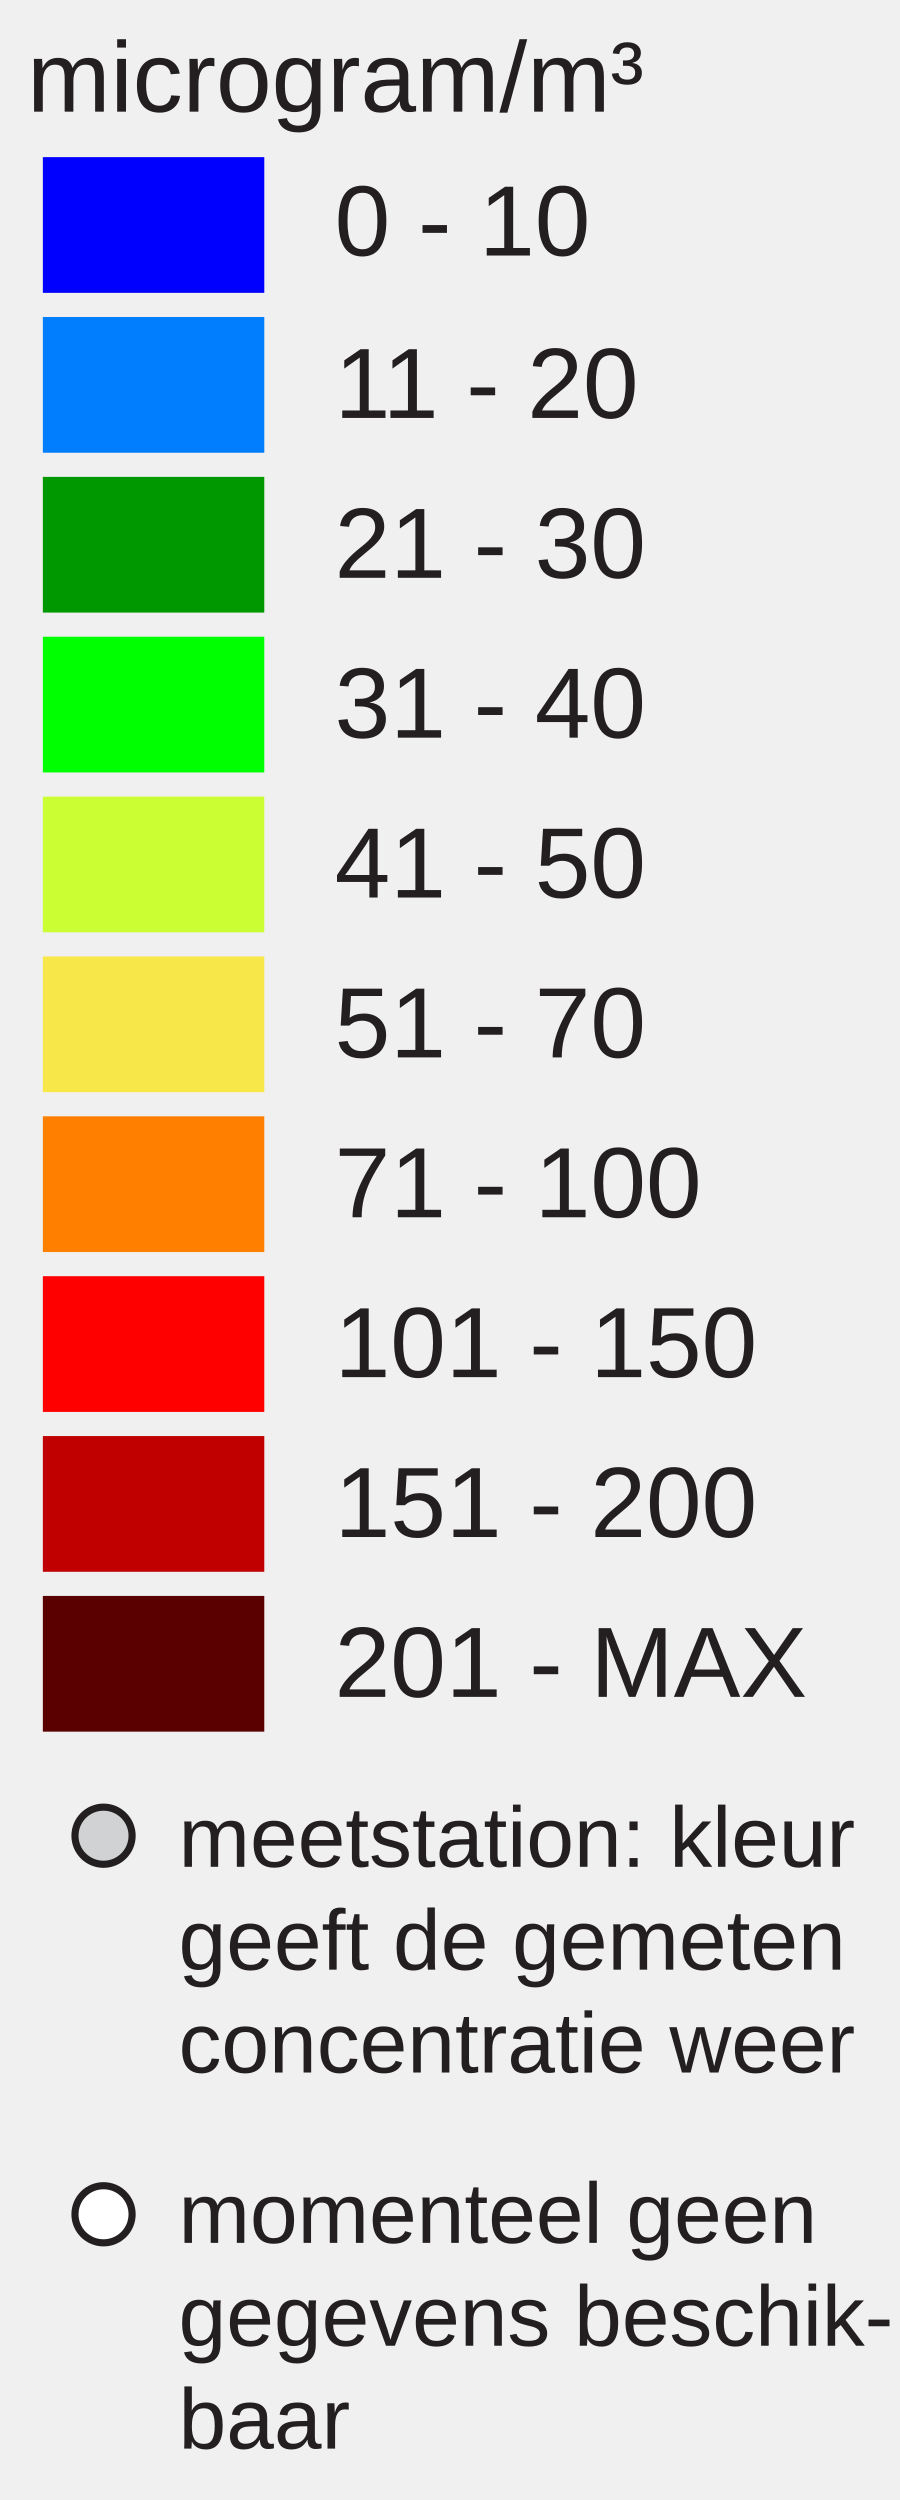
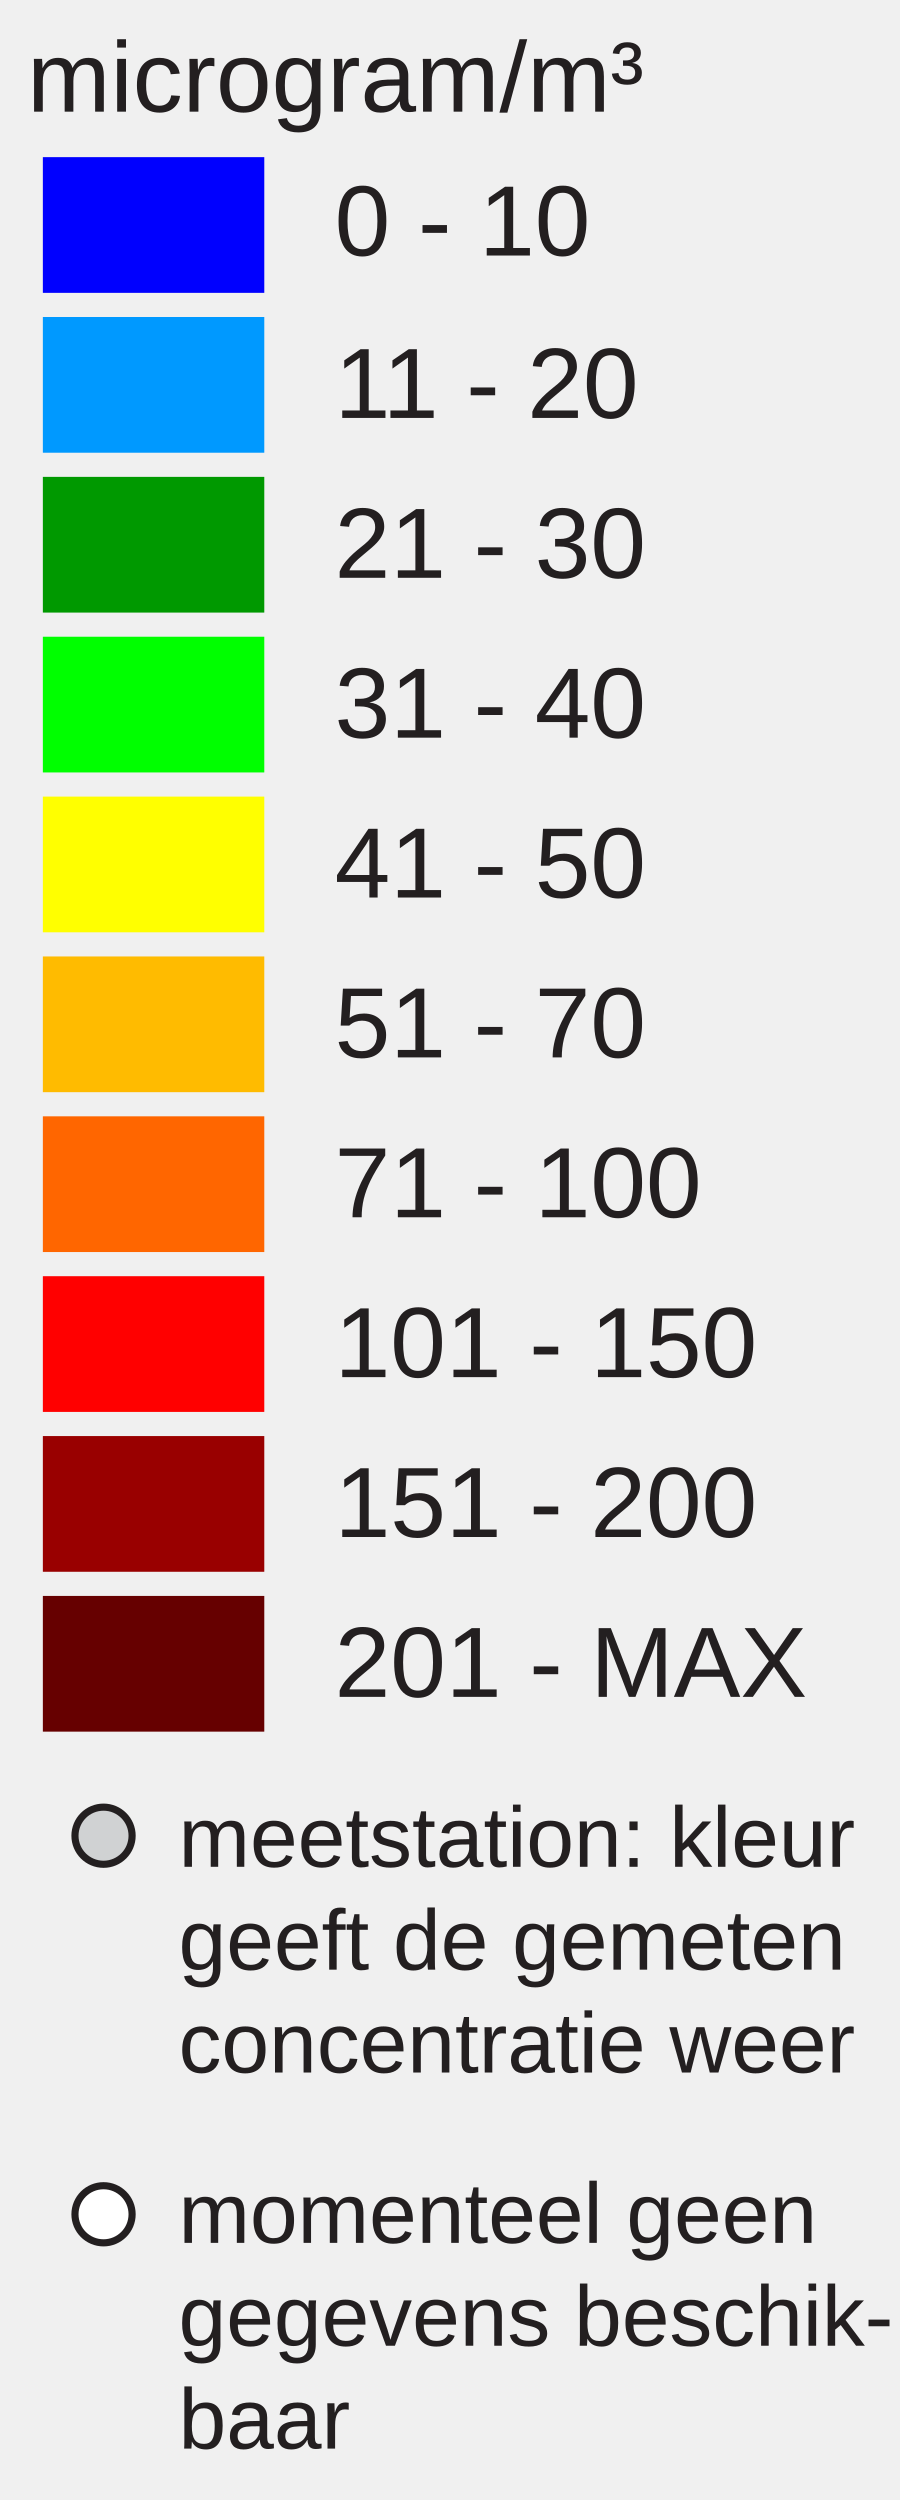
<svg xmlns="http://www.w3.org/2000/svg" version="1.1" id="Layer_1" x="0px" y="0px" width="126px" height="350px" viewBox="0 0 126 350" enable-background="new 0 0 126 350" xml:space="preserve">
  <rect x="6" y="22" fill="#0000FF" width="31" height="19" />
-   <rect x="6" y="44.381" fill="#007EFD" width="31" height="19" />
-   <rect x="6" y="66.762" fill="#009800" width="31" height="19" />
+   <rect x="6" y="44.381" fill="#0099FF" width="31" height="19" />
+   <rect x="6" y="66.762" fill="#009900" width="31" height="19" />
  <rect x="6" y="89.143" fill="#00FF00" width="31" height="19" />
-   <rect x="6" y="111.524" fill="#CCFF33" width="31" height="19" />
-   <rect x="6" y="133.905" fill="#F8E748" width="31" height="19" />
-   <rect x="6" y="156.286" fill="#FF8000" width="31" height="19" />
+   <rect x="6" y="111.524" fill="#FFFF00" width="31" height="19" />
+   <rect x="6" y="133.905" fill="#FFBB00" width="31" height="19" />
+   <rect x="6" y="156.286" fill="#FF6600" width="31" height="19" />
  <rect x="6" y="178.668" fill="#FF0000" width="31" height="19" />
-   <rect x="6" y="201.049" fill="#C00000" width="31" height="19" />
-   <rect x="6" y="223.43" fill="#5A0000" width="31" height="19" />
+   <rect x="6" y="201.049" fill="#990000" width="31" height="19" />
+   <rect x="6" y="223.43" fill="#660000" width="31" height="19" />
  <text transform="matrix(1 0 0 1 46.853 35.7705)" fill="#231F20" font-family="Arial" font-size="14">0 - 10</text>
  <text transform="matrix(1 0 0 1 46.853 58.5112)" fill="#231F20" font-family="Arial" font-size="14">11 - 20</text>
  <text transform="matrix(1 0 0 1 46.853 80.8926)" fill="#231F20" font-family="Arial" font-size="14">21 - 30</text>
  <text transform="matrix(1 0 0 1 46.853 103.2734)" fill="#231F20" font-family="Arial" font-size="14">31 - 40</text>
  <text transform="matrix(1 0 0 1 46.853 125.6548)" fill="#231F20" font-family="Arial" font-size="14">41 - 50</text>
  <text transform="matrix(1 0 0 1 46.853 148.0352)" fill="#231F20" font-family="Arial" font-size="14">51 - 70</text>
  <text transform="matrix(1 0 0 1 46.853 170.417)" fill="#231F20" font-family="Arial" font-size="14">71 - 100</text>
  <text transform="matrix(1 0 0 1 46.853 192.7988)" fill="#231F20" font-family="Arial" font-size="14">101 - 150</text>
  <text transform="matrix(1 0 0 1 46.853 215.1797)" fill="#231F20" font-family="Arial" font-size="14">151 - 200</text>
  <text transform="matrix(1 0 0 1 46.853 237.5605)" fill="#231F20" font-family="Arial" font-size="14">201 - MAX</text>
  <text font-size="14" font-family="Arial" transform="translate(3.8027 15.631)" fill="#231F20">microgram/m³</text>
  <circle fill="#D0D2D3" stroke="#231F20" stroke-miterlimit="10" cx="14.495" cy="257" r="4" />
  <circle fill="#FFFFFF" stroke="#231F20" stroke-miterlimit="10" cx="14.495" cy="310" r="4" />
  <text font-size="12" font-family="Arial" transform="translate(25 261.35)" fill="#231F20">meetstation: kleur</text>
  <text font-size="12" font-family="Arial" transform="translate(25 275.75)" fill="#231F20">geeft de gemeten</text>
  <text font-size="12" font-family="Arial" transform="translate(25 290.15)" fill="#231F20">concentratie weer</text>
  <text font-size="12" font-family="Arial" transform="translate(25 314)" fill="#231F20">momenteel geen</text>
  <text font-size="12" font-family="Arial" transform="translate(25 328.4)" fill="#231F20">gegevens beschik-</text>
  <text font-size="12" font-family="Arial" transform="translate(25 342.8)" fill="#231F20">baar</text>
</svg>
